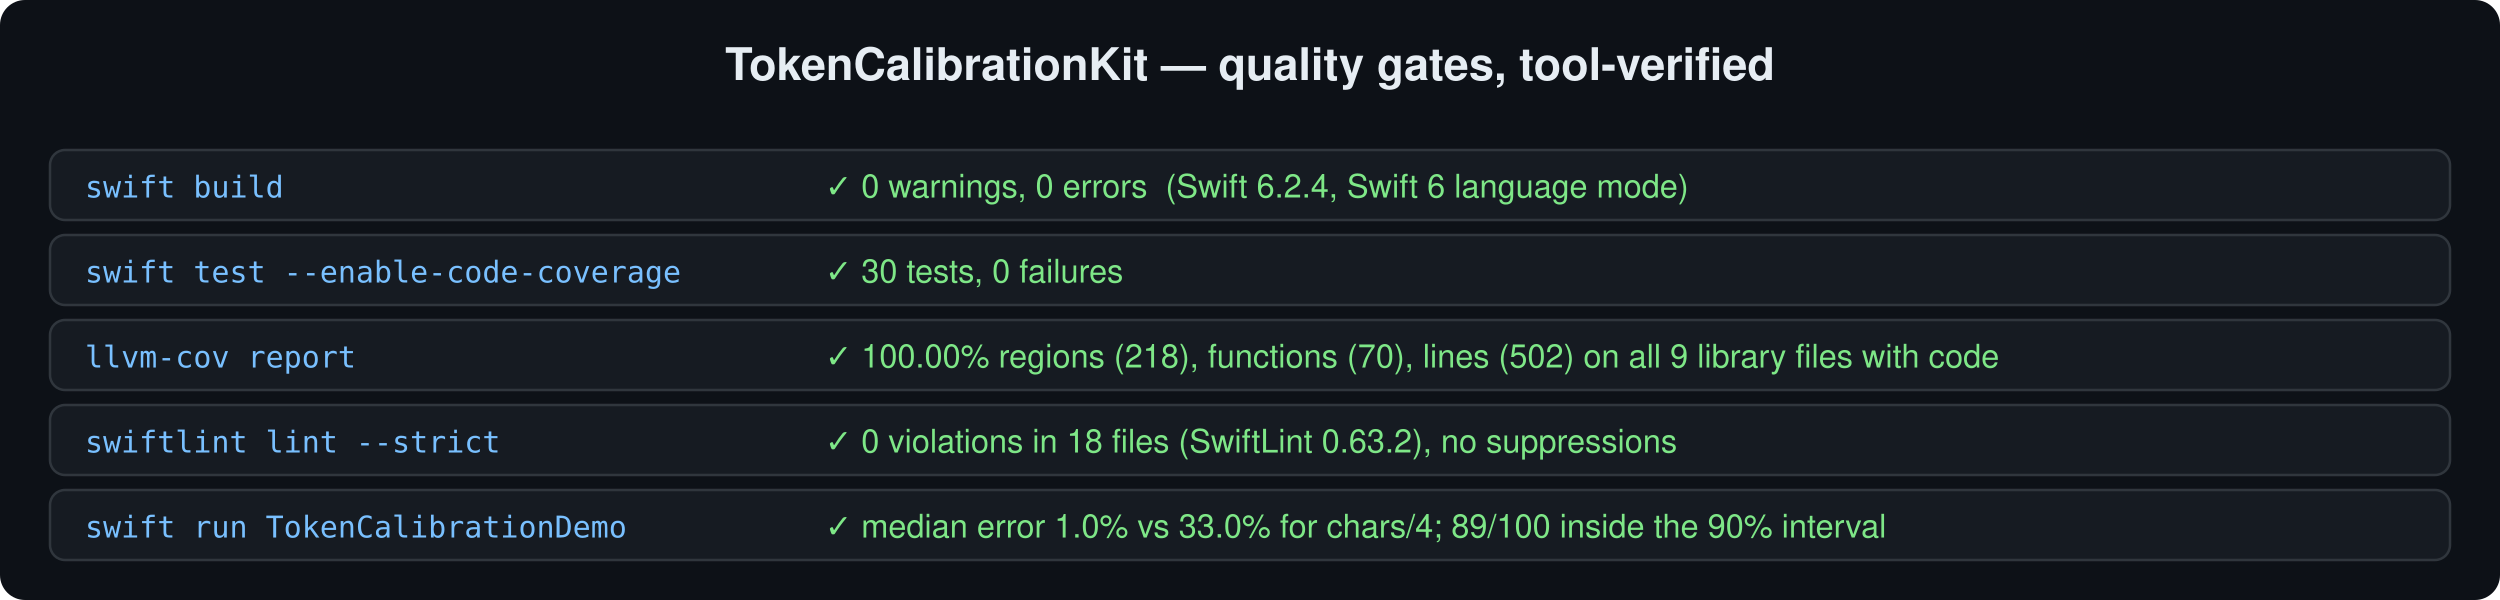
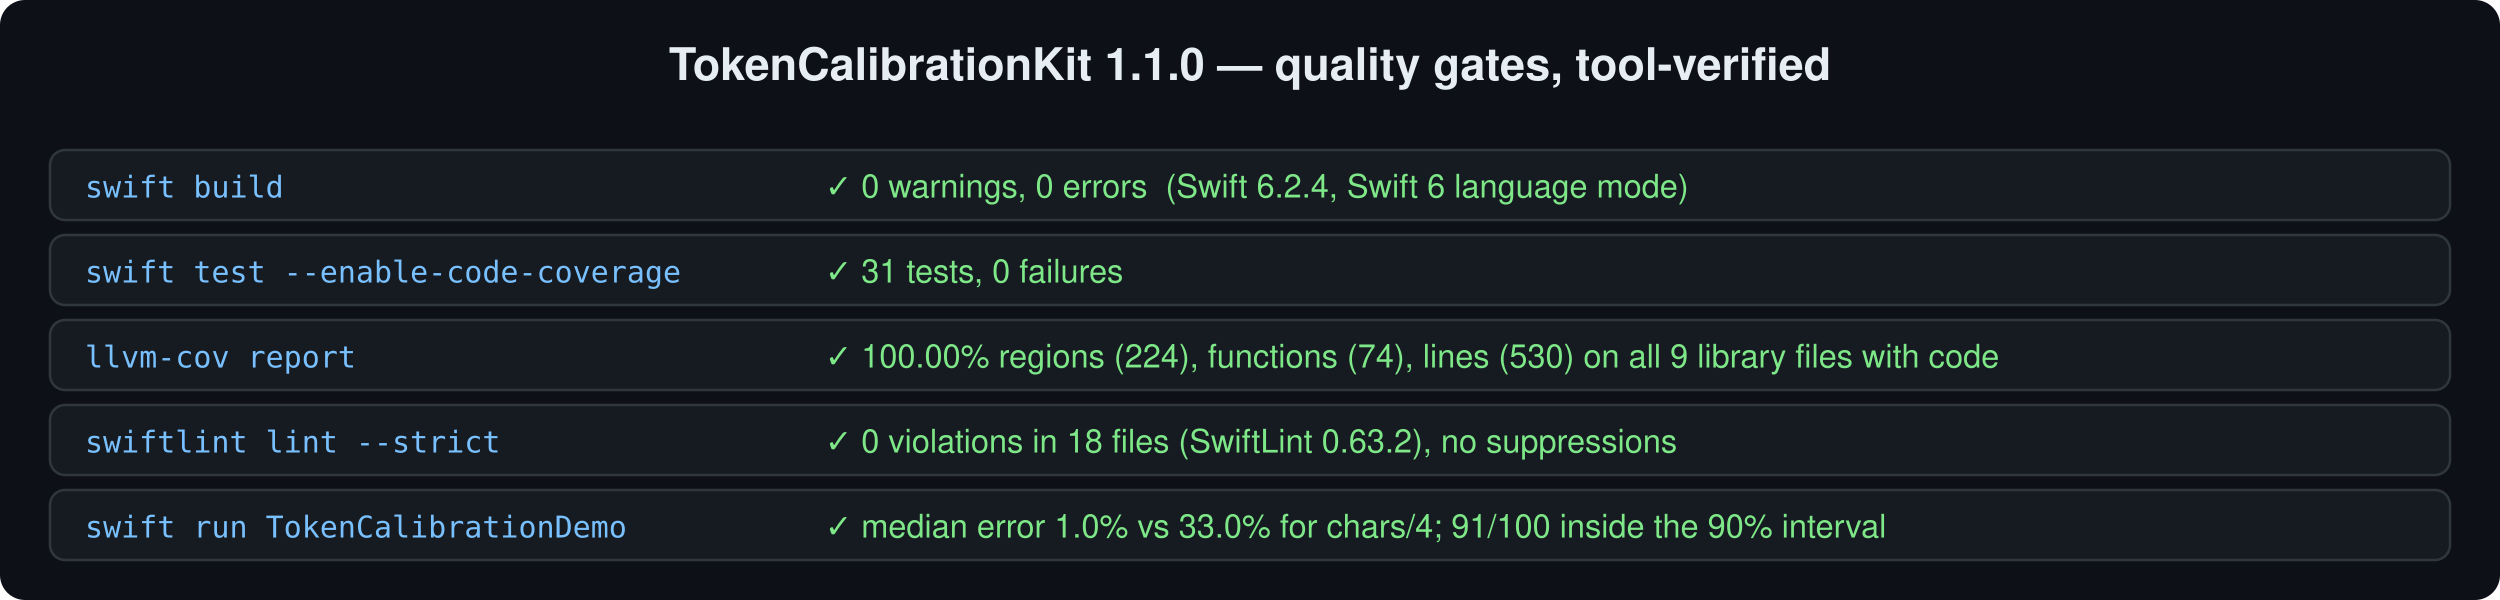
<svg xmlns="http://www.w3.org/2000/svg" width="1000" height="240" viewBox="0 0 1000 240">
  <rect width="1000" height="240" rx="10" fill="#0d1117" />
-   <text x="500" y="32" text-anchor="middle" font-family="Helvetica,Arial,sans-serif" font-size="18" font-weight="bold" fill="#e6edf3">TokenCalibrationKit — quality gates, tool-verified</text>
+   <text x="500" y="32" text-anchor="middle" font-family="Helvetica,Arial,sans-serif" font-size="18" font-weight="bold" fill="#e6edf3">TokenCalibrationKit 1.1.0 — quality gates, tool-verified</text>
  <g font-family="Helvetica,Arial,sans-serif" font-size="13">
    <rect x="20" y="60" width="960" height="28" rx="6" fill="#161b22" stroke="#30363d" />
    <text x="34" y="79" fill="#79c0ff" font-family="Menlo,Consolas,monospace" font-size="12">swift build</text>
    <text x="330" y="79" fill="#7ee787">✓ 0 warnings, 0 errors  (Swift 6.2.4, Swift 6 language mode)</text>
    <rect x="20" y="94" width="960" height="28" rx="6" fill="#161b22" stroke="#30363d" />
    <text x="34" y="113" fill="#79c0ff" font-family="Menlo,Consolas,monospace" font-size="12">swift test --enable-code-coverage</text>
-     <text x="330" y="113" fill="#7ee787">✓ 30 tests, 0 failures</text>
+     <text x="330" y="113" fill="#7ee787">✓ 31 tests, 0 failures</text>
    <rect x="20" y="128" width="960" height="28" rx="6" fill="#161b22" stroke="#30363d" />
    <text x="34" y="147" fill="#79c0ff" font-family="Menlo,Consolas,monospace" font-size="12">llvm-cov report</text>
-     <text x="330" y="147" fill="#7ee787">✓ 100.00% regions (218), functions (70), lines (502) on all 9 library files with code</text>
+     <text x="330" y="147" fill="#7ee787">✓ 100.00% regions (224), functions (74), lines (530) on all 9 library files with code</text>
    <rect x="20" y="162" width="960" height="28" rx="6" fill="#161b22" stroke="#30363d" />
    <text x="34" y="181" fill="#79c0ff" font-family="Menlo,Consolas,monospace" font-size="12">swiftlint lint --strict</text>
    <text x="330" y="181" fill="#7ee787">✓ 0 violations in 18 files (SwiftLint 0.63.2), no suppressions</text>
    <rect x="20" y="196" width="960" height="28" rx="6" fill="#161b22" stroke="#30363d" />
    <text x="34" y="215" fill="#79c0ff" font-family="Menlo,Consolas,monospace" font-size="12">swift run TokenCalibrationDemo</text>
-     <text x="330" y="215" fill="#7ee787">✓ median error 1.0% vs 33.0% for chars/4; 89/100 inside the 90% interval</text>
+     <text x="330" y="215" fill="#7ee787">✓ median error 1.0% vs 33.0% for chars/4; 91/100 inside the 90% interval</text>
  </g>
</svg>
